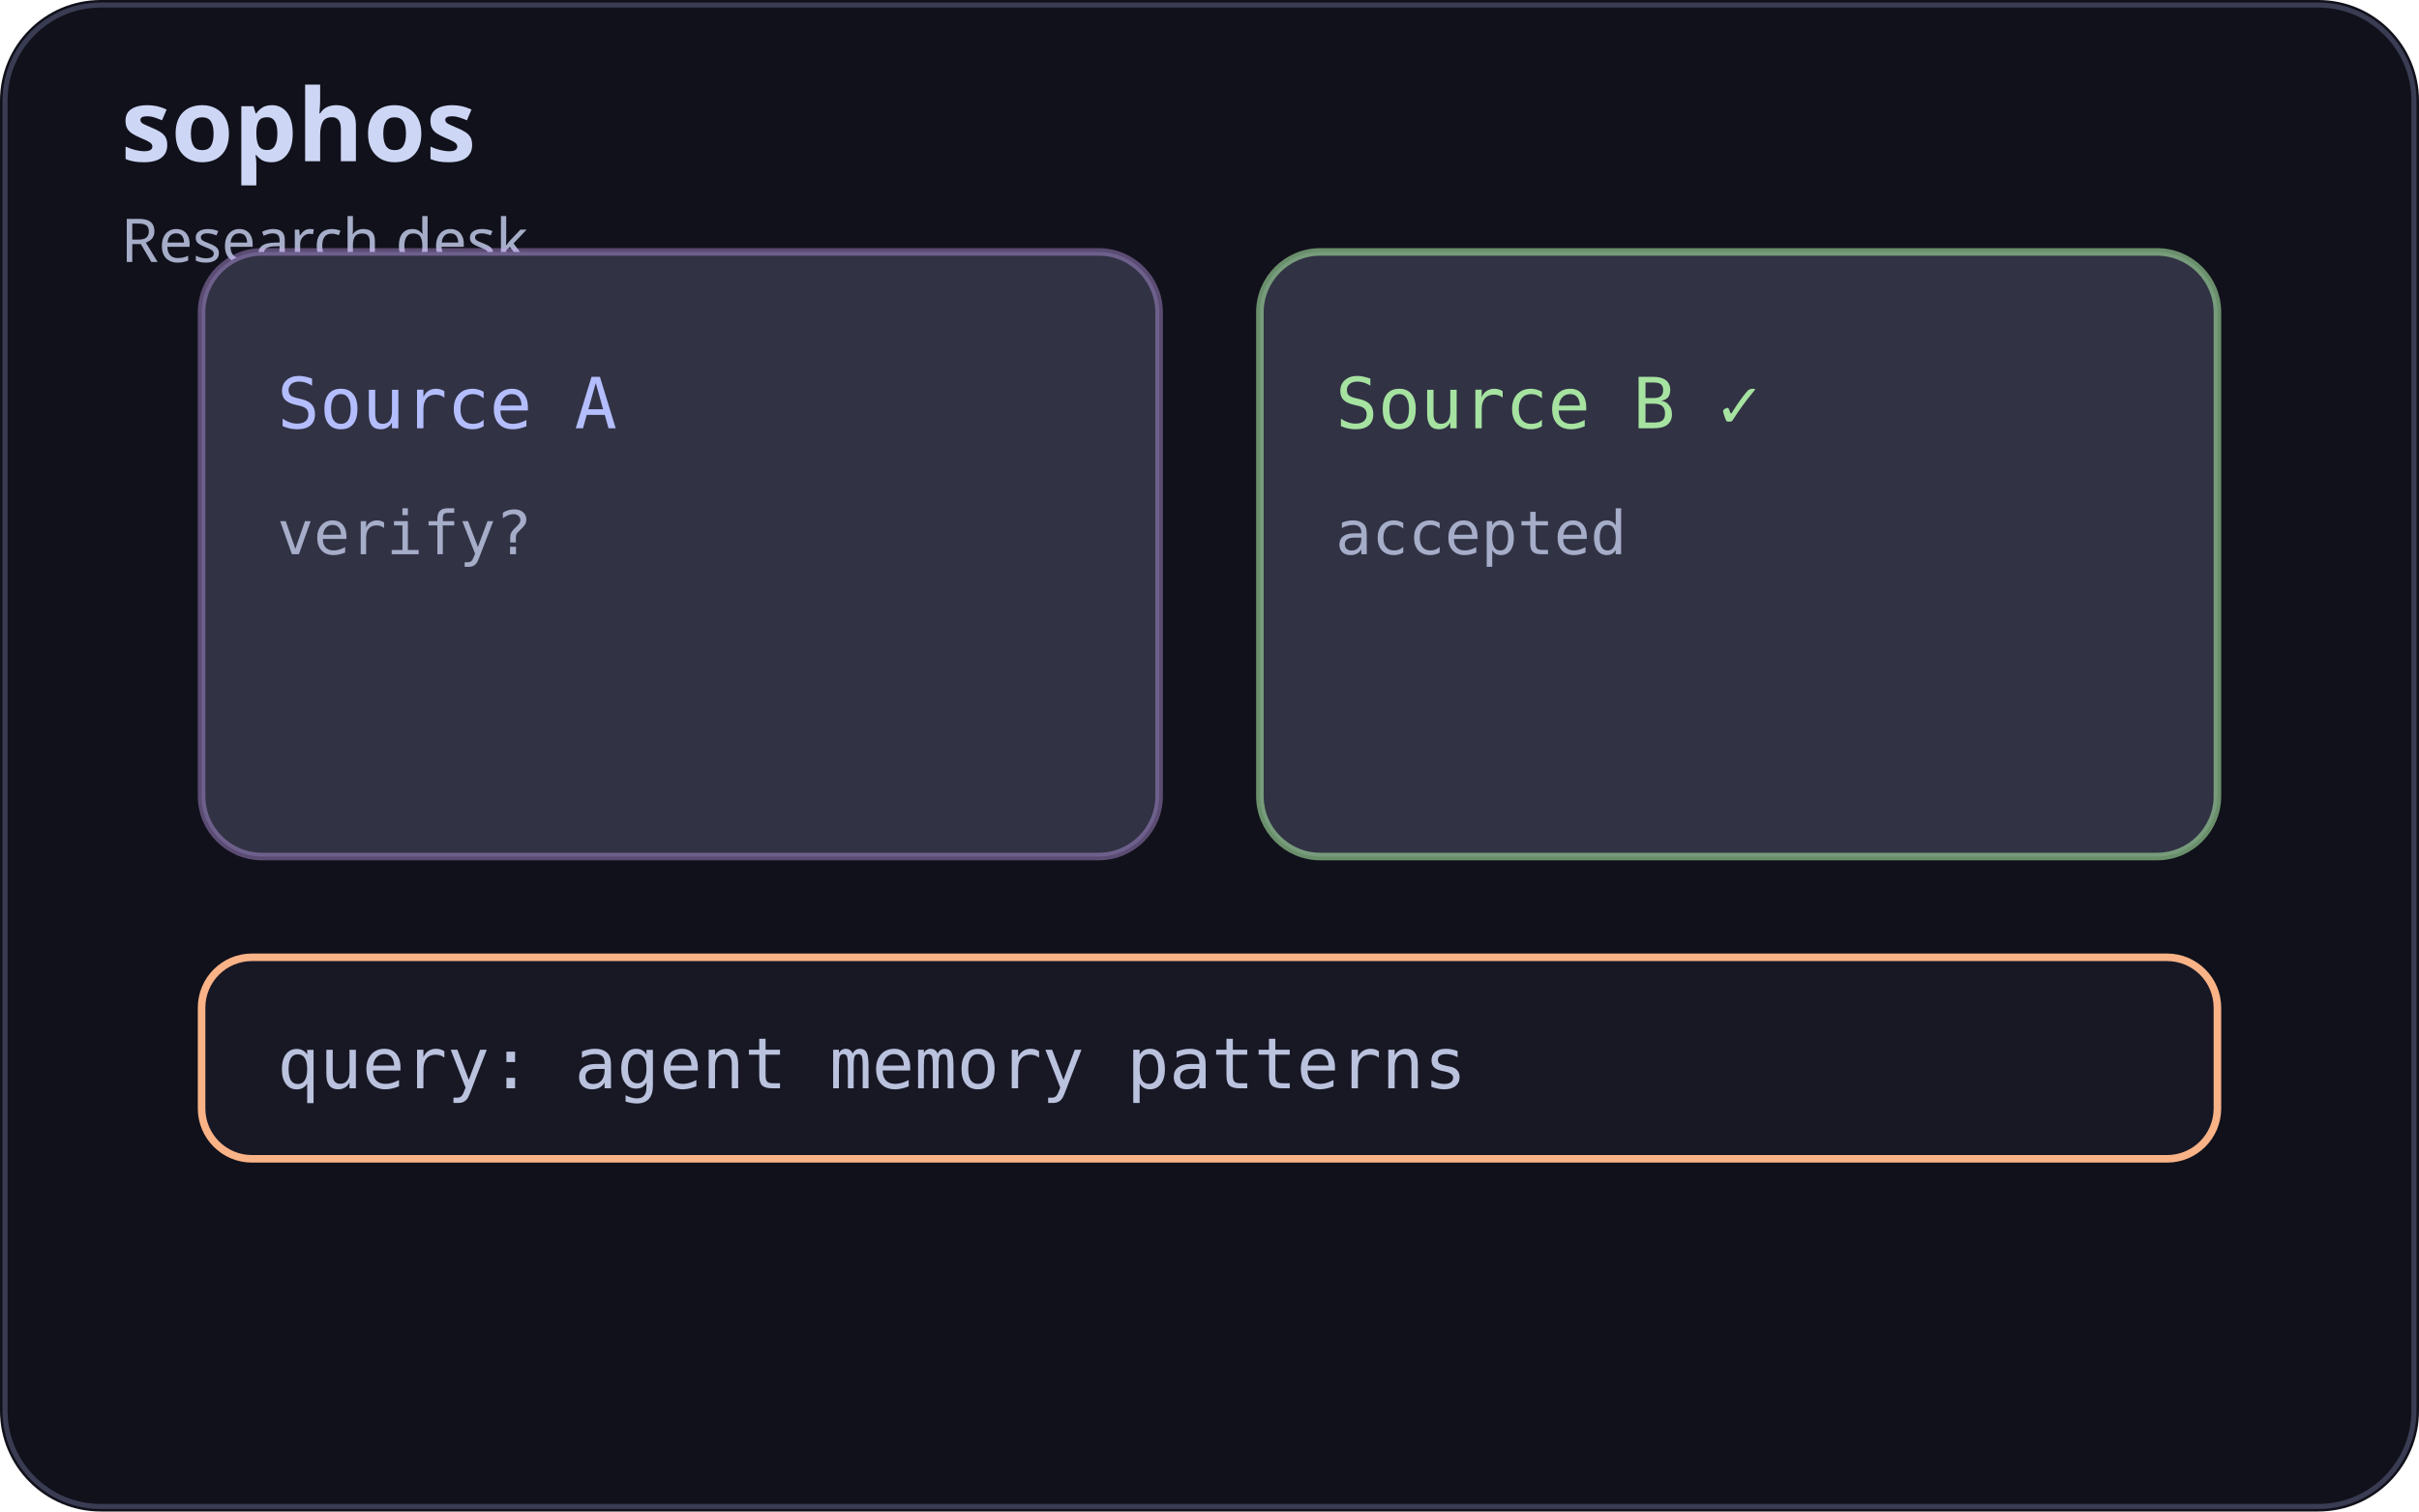
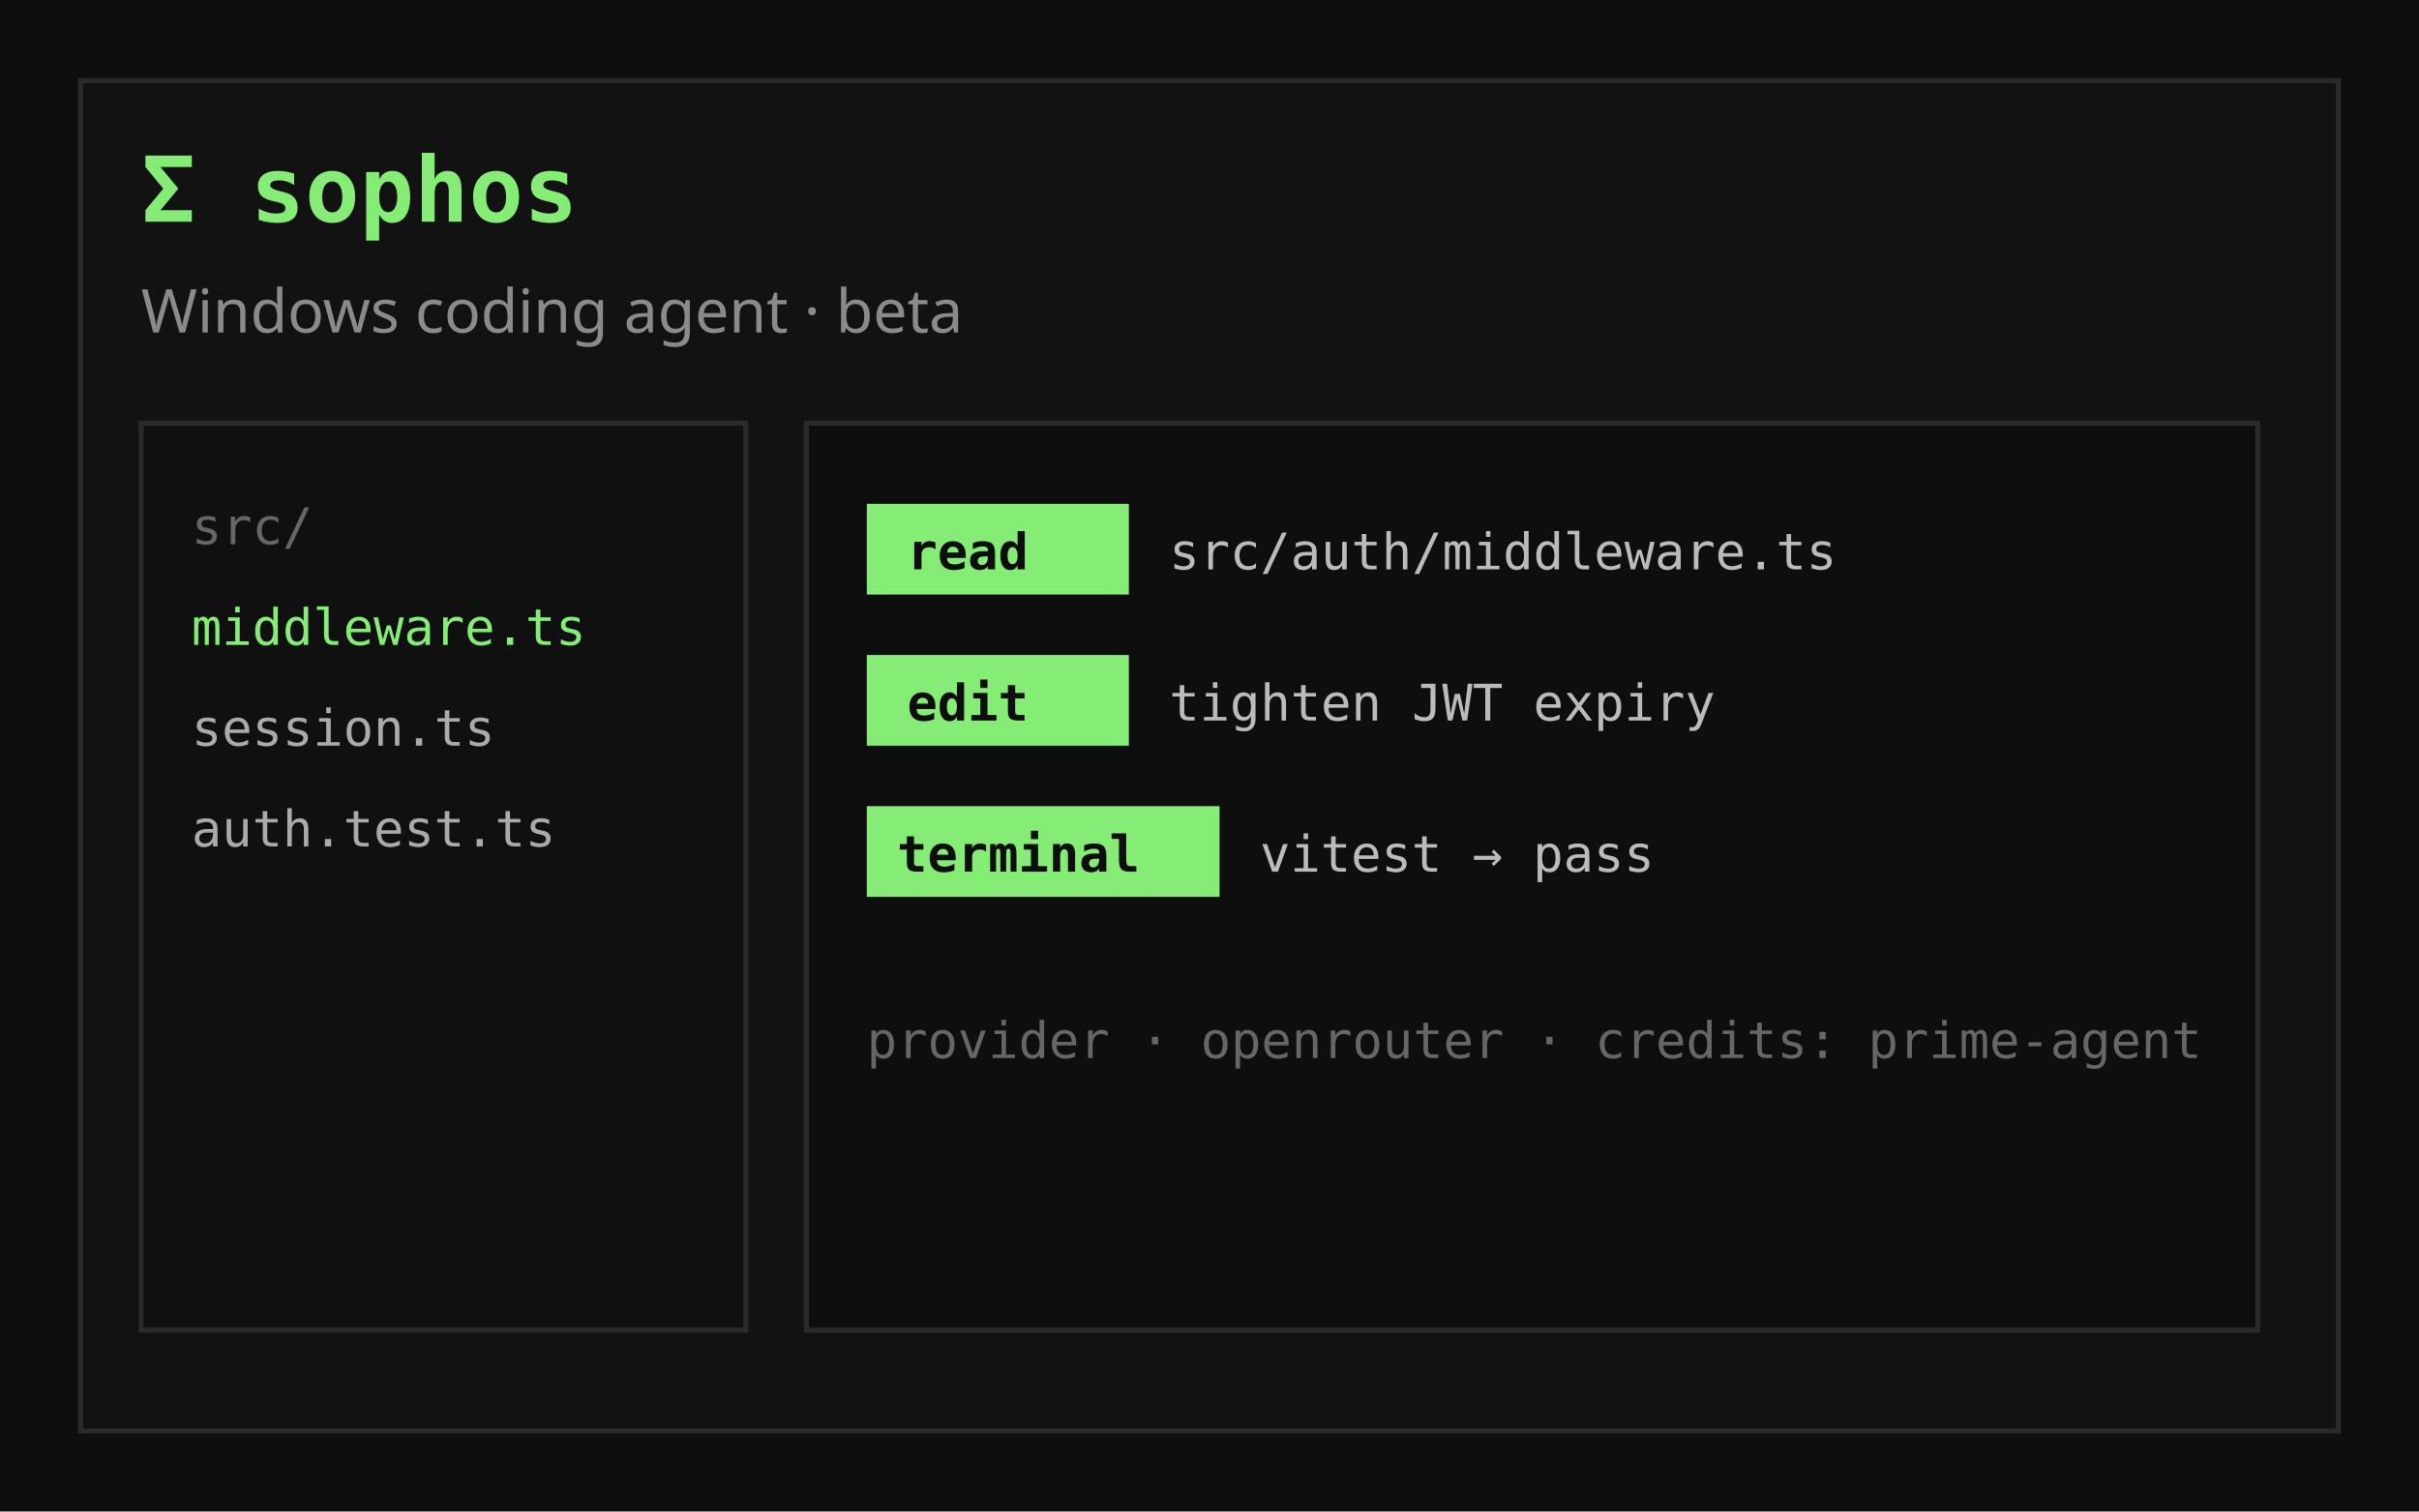
- <svg xmlns="http://www.w3.org/2000/svg" viewBox="0 0 480 300" role="img" aria-label="sophos — Research desk">
-   <rect width="480" height="300" rx="20" fill="#11111b" />
-   <rect x="1" y="1" width="478" height="298" rx="19" fill="none" stroke="#b4befe" stroke-opacity="0.25" />
-   <text x="24" y="32" fill="#cdd6f4" font-family="Syne,system-ui,sans-serif" font-size="20" font-weight="700">sophos</text>
-   <text x="24" y="52" fill="#a6adc8" font-family="DM Sans,system-ui,sans-serif" font-size="12">Research desk</text>
-   <rect x="40" y="50" width="190" height="120" rx="12" fill="#313244" stroke="#cba6f7" stroke-width="1.5" stroke-opacity="0.4" />
-   <rect x="250" y="50" width="190" height="120" rx="12" fill="#313244" stroke="#a6e3a1" stroke-width="1.5" stroke-opacity="0.6" />
-   <text x="55" y="85" fill="#b4befe" font-family="ui-monospace,monospace" font-size="14">Source A</text>
-   <text x="55" y="110" fill="#a6adc8" font-family="ui-monospace,monospace" font-size="12">verify?</text>
-   <text x="265" y="85" fill="#a6e3a1" font-family="ui-monospace,monospace" font-size="14">Source B ✓</text>
-   <text x="265" y="110" fill="#a6adc8" font-family="ui-monospace,monospace" font-size="12">accepted</text>
-   <rect x="40" y="190" width="400" height="40" rx="10" fill="#181825" stroke="#fab387" stroke-width="1.5" />
-   <text x="55" y="216" fill="#bac2de" font-family="ui-monospace,monospace" font-size="14">query: agent memory patterns</text>
+ <svg xmlns="http://www.w3.org/2000/svg" viewBox="0 0 480 300" role="img" aria-label="sophos — Windows coding agent">
+   <rect width="480" height="300" fill="#0e0e0e" />
+   <rect x="16" y="16" width="448" height="268" fill="#121212" stroke="#2a2a2a" />
+   <text x="28" y="44" fill="#85ed75" font-family="ui-monospace,monospace" font-size="18" font-weight="700">Σ sophos</text>
+   <text x="28" y="66" fill="#8a8a8a" font-family="DM Sans,system-ui,sans-serif" font-size="12">Windows coding agent · beta</text>
+   <rect x="28" y="84" width="120" height="180" fill="#101010" stroke="#2a2a2a" />
+   <text x="38" y="108" fill="#666" font-family="ui-monospace,monospace" font-size="10">src/</text>
+   <text x="38" y="128" fill="#85ed75" font-family="ui-monospace,monospace" font-size="10">middleware.ts</text>
+   <text x="38" y="148" fill="#aaa" font-family="ui-monospace,monospace" font-size="10">session.ts</text>
+   <text x="38" y="168" fill="#aaa" font-family="ui-monospace,monospace" font-size="10">auth.test.ts</text>
+   <rect x="160" y="84" width="288" height="180" fill="#0e0e0e" stroke="#2a2a2a" />
+   <rect x="172" y="100" width="52" height="18" fill="#85ed75" />
+   <text x="180" y="113" fill="#0e0e0e" font-family="ui-monospace,monospace" font-size="10" font-weight="700">read</text>
+   <text x="232" y="113" fill="#bbb" font-family="ui-monospace,monospace" font-size="10">src/auth/middleware.ts</text>
+   <rect x="172" y="130" width="52" height="18" fill="#85ed75" />
+   <text x="180" y="143" fill="#0e0e0e" font-family="ui-monospace,monospace" font-size="10" font-weight="700">edit</text>
+   <text x="232" y="143" fill="#bbb" font-family="ui-monospace,monospace" font-size="10">tighten JWT expiry</text>
+   <rect x="172" y="160" width="70" height="18" fill="#85ed75" />
+   <text x="178" y="173" fill="#0e0e0e" font-family="ui-monospace,monospace" font-size="10" font-weight="700">terminal</text>
+   <text x="250" y="173" fill="#bbb" font-family="ui-monospace,monospace" font-size="10">vitest → pass</text>
+   <text x="172" y="210" fill="#666" font-family="ui-monospace,monospace" font-size="10">provider · openrouter · credits: prime-agent</text>
</svg>
